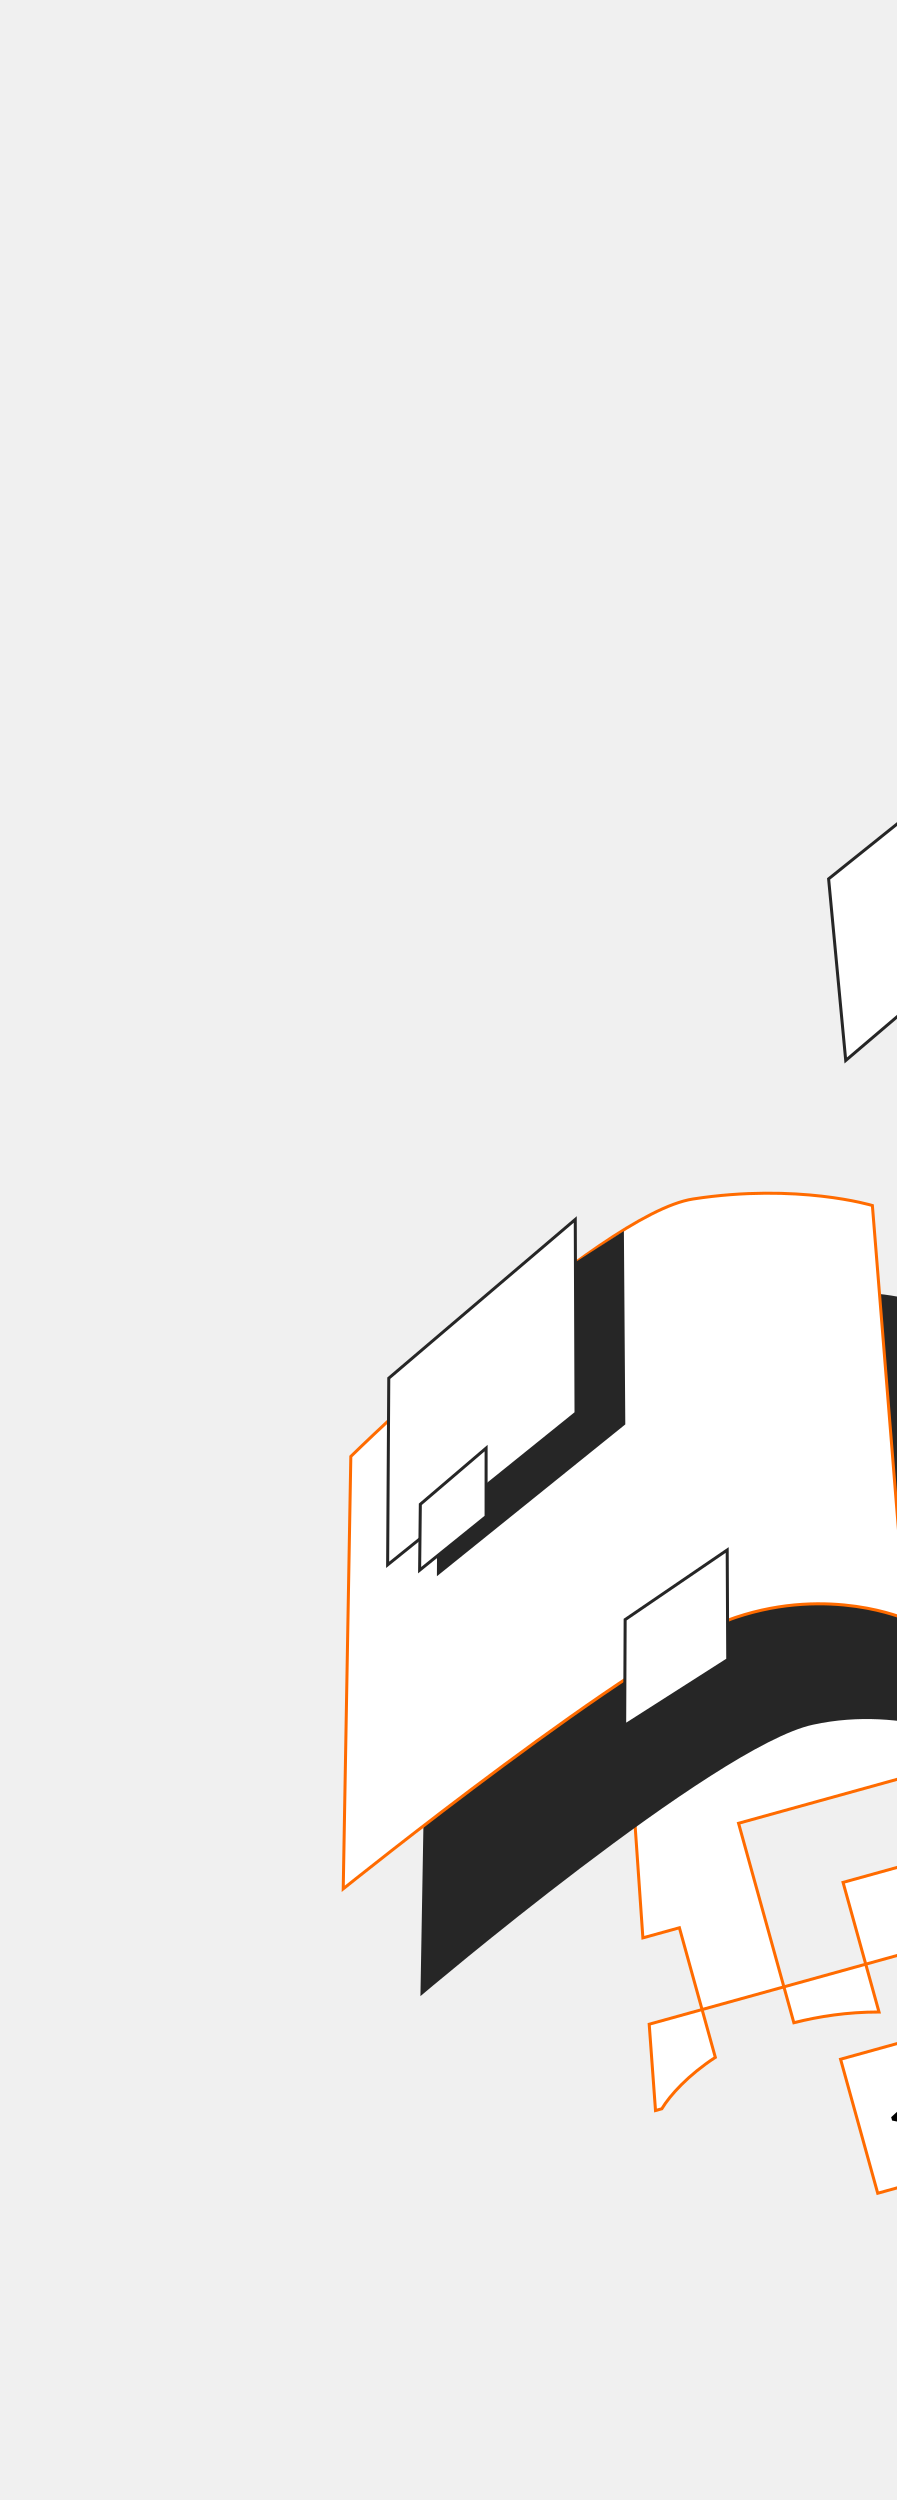
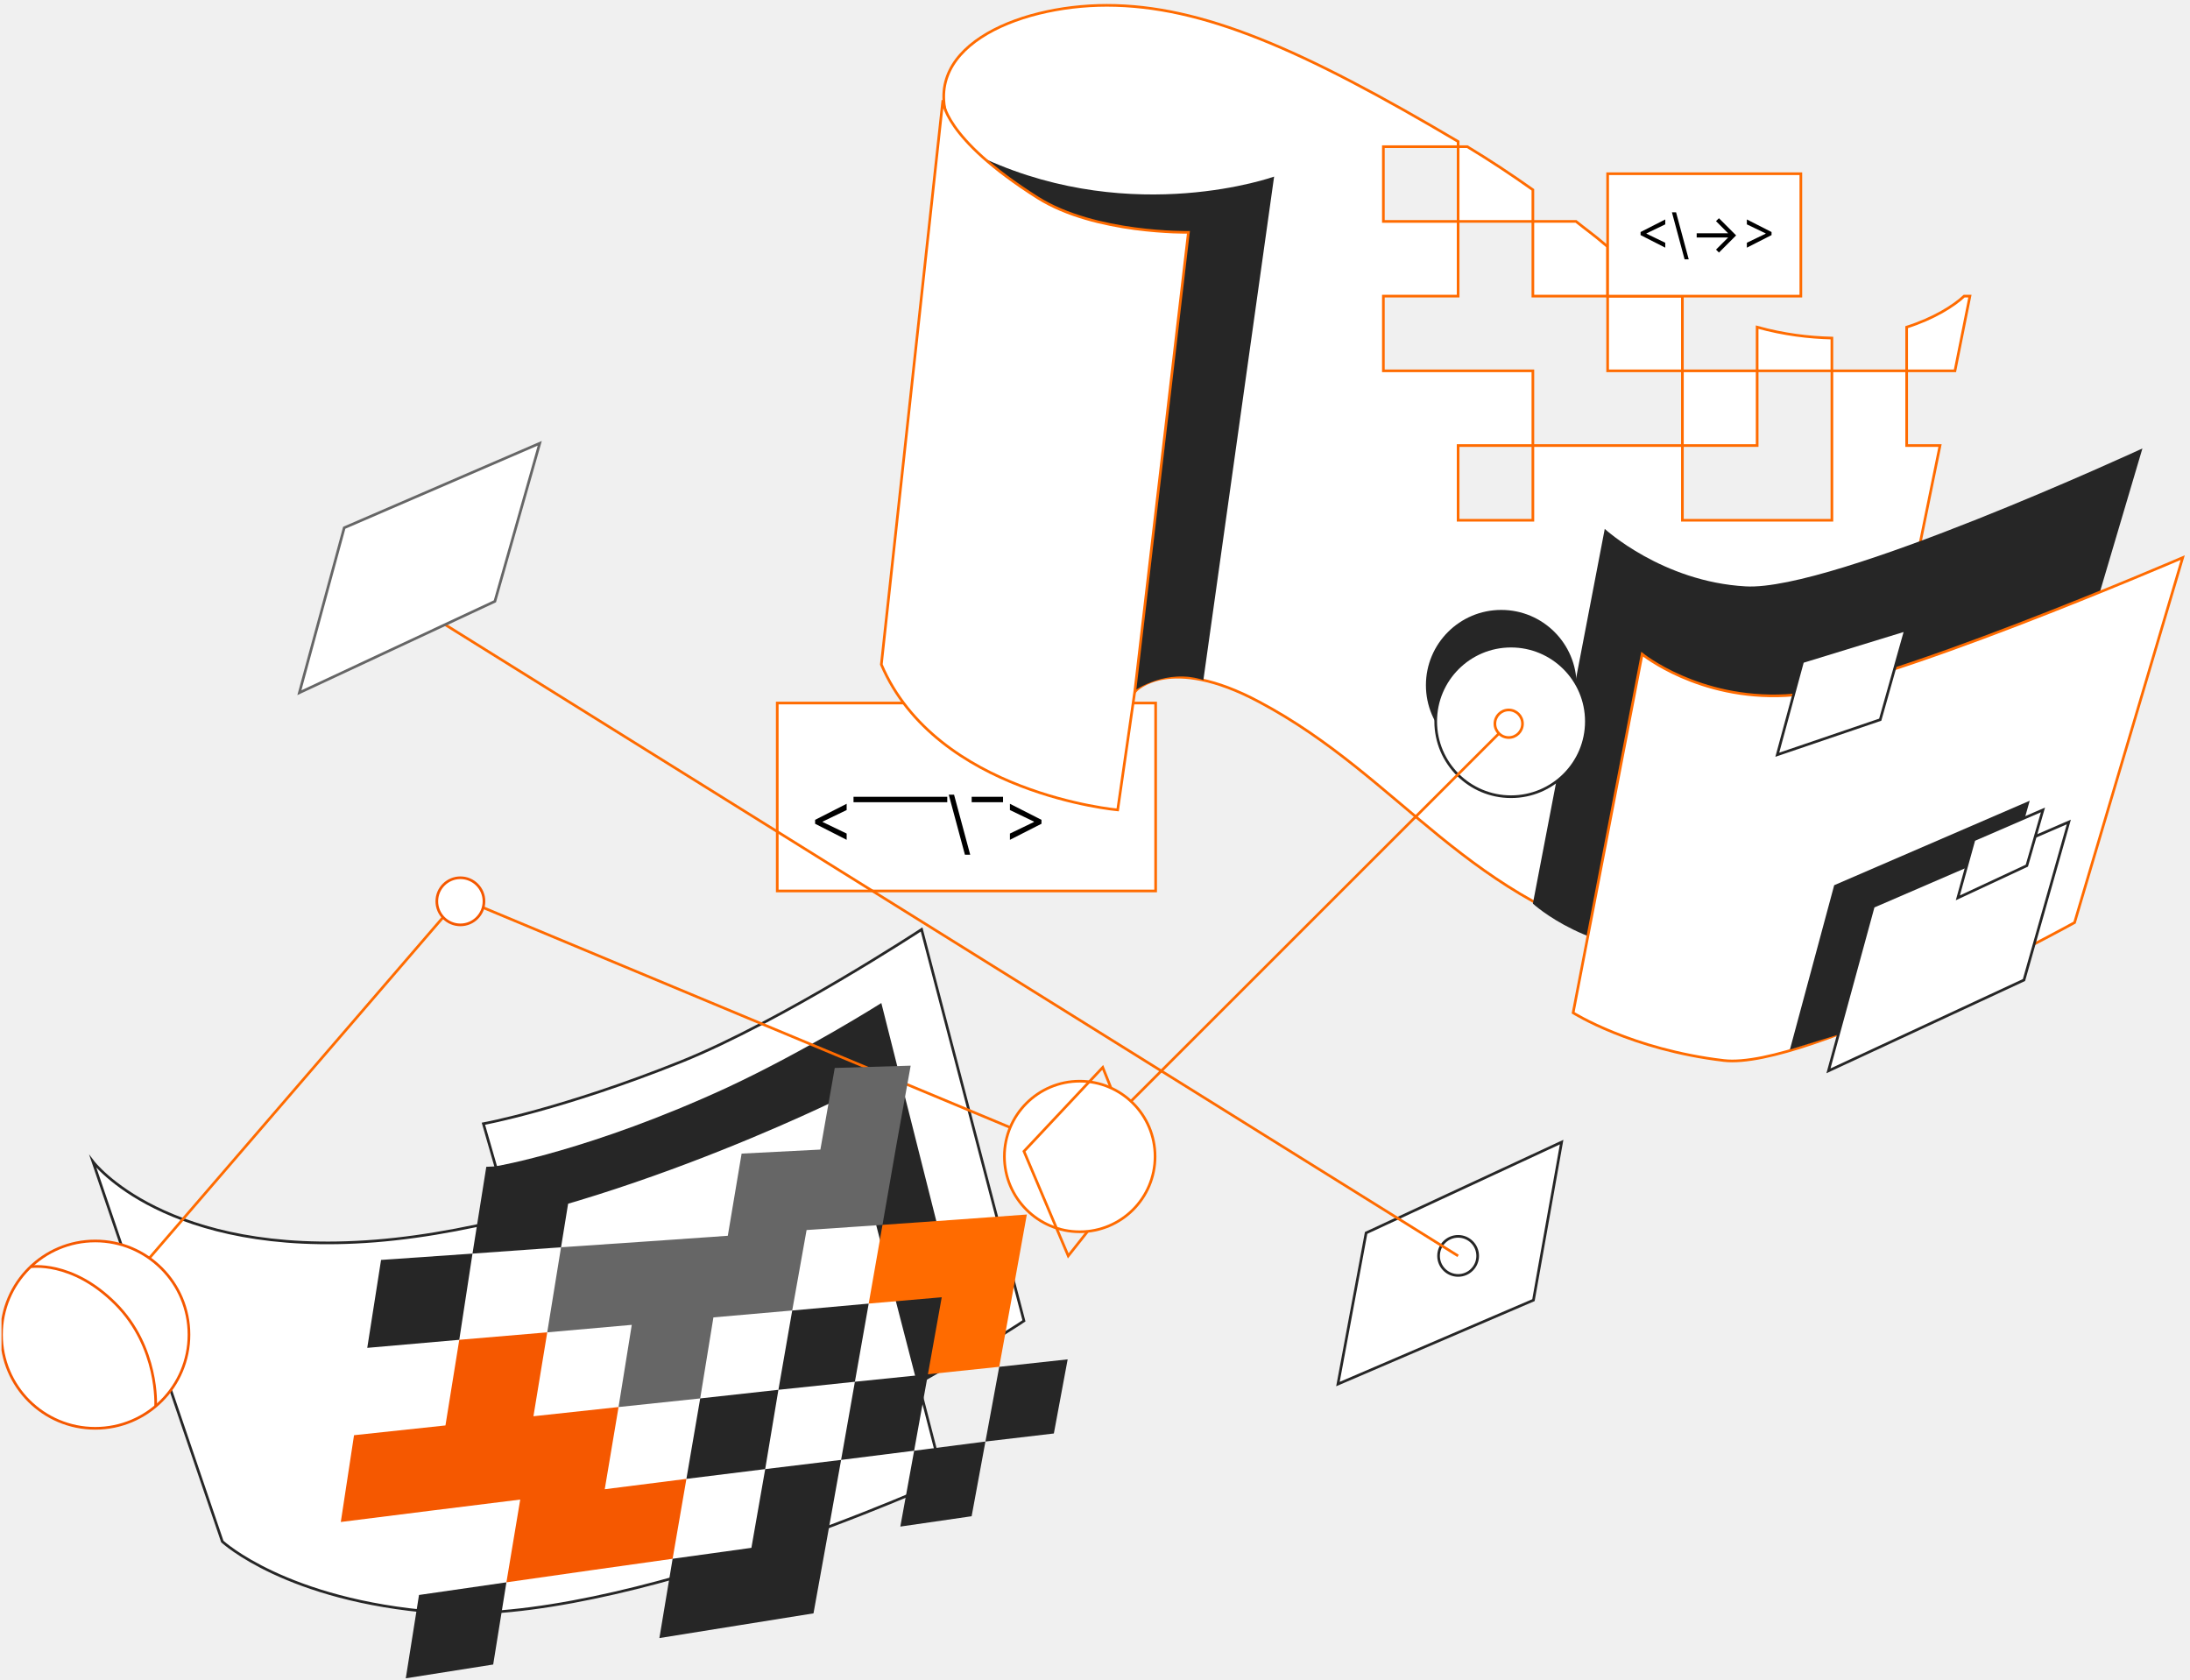
- <svg xmlns="http://www.w3.org/2000/svg" width="147" height="410" viewBox="0 0 147 410" fill="none">
+ <svg xmlns="http://www.w3.org/2000/svg" width="408" height="313" viewBox="0 0 408 313" fill="none">
  <g clip-path="url(#clip0_48_297)">
-     <path d="M206.82 347.489L220.241 343.769L216.523 330.354L203.102 334.075L199.383 320.66L212.805 316.94L209.086 303.525L195.665 307.245L182.244 310.965L178.526 297.551L191.947 293.831L188.228 280.416L174.807 284.136L178.526 297.551L165.104 301.271L151.683 304.991L147.965 291.576L134.544 295.297L121.123 299.017L124.841 312.431L128.559 325.846L115.138 329.566L111.42 316.152L105.432 317.811L99.168 227.431C99.168 227.431 108.06 214.188 131.95 213.344C167.734 212.093 185.297 231.337 214.911 237.907C233.522 242.082 237.651 233.715 237.651 233.715L249.727 311.373C249.727 311.373 280.875 304.628 298.661 325.477C309.215 337.886 293.351 350.839 276.936 355.389C259.798 360.14 239.529 357.202 207.077 348.418L206.82 347.489V347.489Z" fill="white" stroke="#FF6B00" stroke-width="0.496" stroke-miterlimit="10" />
-     <path d="M144.156 329.967C138.932 329.971 134.35 330.685 130.192 331.727L128.561 325.845L141.982 322.125L144.156 329.967Z" fill="white" stroke="#FF6B00" stroke-width="0.496" stroke-miterlimit="10" />
-     <path d="M108.535 345.841L107.503 346.127L106.468 331.969L115.141 329.565L117.314 337.407C112.891 340.3 109.907 343.572 108.535 345.841Z" fill="white" stroke="#FF6B00" stroke-width="0.496" stroke-miterlimit="10" />
-     <path d="M138.262 308.712L151.684 304.992L155.402 318.406L141.981 322.126L138.262 308.712Z" fill="white" stroke="#FF6B00" stroke-width="0.496" stroke-miterlimit="10" />
-     <path d="M155.731 215.306C155.731 215.306 142.747 208.571 126.309 214.239C109.87 219.906 70.197 256.46 70.197 256.46L68.95 327.365C68.95 327.365 117.371 286.276 133.321 282.855C148.52 279.531 161.475 286.162 161.475 286.162L155.731 215.306Z" fill="#262626" />
-     <path d="M143.07 197.704C143.07 197.704 130.812 193.99 113.647 196.637C98.191 199.032 57.535 238.858 57.535 238.858L56.289 309.764C56.289 309.764 105.196 270.428 120.66 265.253C136.123 260.078 148.529 265.528 148.529 265.528L143.07 197.704Z" fill="white" stroke="#FF6B00" stroke-width="0.496" stroke-miterlimit="10" />
-     <path d="M102.318 201.888L102.549 233.604L71.652 258.502L71.829 225.451L94.39 206.975L102.318 201.888Z" fill="#262626" />
-     <path d="M137.853 337.713L172.542 328.098L178.634 350.077L143.946 359.692L137.853 337.713Z" fill="white" stroke="#FF6B00" stroke-width="0.496" stroke-miterlimit="10" />
-     <path d="M169.818 341.249L166.012 344.734L165.768 343.853L168.69 341.295L168.674 341.24L164.853 340.551L164.609 339.67L169.665 340.699L169.818 341.249ZM159.817 338.746L160.56 338.54L165.169 346.346L164.426 346.552L159.817 338.746ZM156.434 347.626L152.497 345.398L154.725 341.461L155.401 341.844L153.823 344.623L159.472 343.057L159.682 343.814L154.033 345.38L156.818 346.957L156.434 347.626ZM146.304 347.767L146.151 347.216L149.957 343.731L150.201 344.612L147.28 347.17L147.295 347.225L151.117 347.915L151.361 348.795L146.304 347.767Z" fill="black" />
-     <path d="M94.342 199.989L94.469 231.733L63.572 256.632L63.759 226.023L94.342 199.989Z" fill="white" stroke="#262626" stroke-width="0.496" stroke-miterlimit="10" />
-     <path d="M138.699 173.915L135.892 144.135L166.817 119.34L169.281 147.881L138.699 173.915Z" fill="white" stroke="#262626" stroke-width="0.496" stroke-miterlimit="10" />
-     <path d="M152.591 151.842C150.652 152.379 148.645 151.244 148.108 149.307C147.571 147.369 148.707 145.363 150.646 144.825C152.585 144.288 154.592 145.423 155.129 147.361C155.666 149.298 154.53 151.305 152.591 151.842Z" fill="white" stroke="#262626" stroke-width="0.496" stroke-miterlimit="10" />
-     <path d="M79.721 237.489L79.719 248.712L68.817 257.512L68.934 246.702L79.721 237.489Z" fill="white" stroke="#262626" stroke-width="0.496" stroke-miterlimit="10" />
-     <path d="M119.26 254.197L119.351 272.173L102.444 282.971L102.525 265.614L119.26 254.197Z" fill="white" stroke="#262626" stroke-width="0.496" stroke-miterlimit="10" />
+     <path d="M101.843 250.277L90.059 209.372C90.059 209.372 104.736 206.695 126.912 197.807C145.767 190.205 171.694 173.179 171.694 173.179L190.763 246.101C190.763 246.101 169.122 260.878 140.411 270.408C113.842 279.295 109.45 277.047 109.45 277.047L101.843 250.277Z" fill="white" stroke="#262626" stroke-width="0.496" stroke-miterlimit="10" />
+     <path d="M180.692 252.311L164.194 186.885C164.194 186.885 150.159 195.772 135.482 202.626C110.199 214.297 92.415 217.296 92.415 217.296L109.556 277.153C109.449 277.046 140.089 277.689 180.692 252.311Z" fill="#262626" />
+     <path d="M17.314 216.439C17.314 216.439 30.813 234.321 69.916 231.216C109.02 228.11 157.229 204.017 157.229 204.017L175.763 275.761C175.763 275.761 115.769 303.067 81.272 300.39C53.311 298.248 41.419 287.219 41.419 287.219L17.314 216.439Z" fill="white" stroke="#262626" stroke-width="0.496" stroke-miterlimit="10" />
+     <path d="M17.744 246.103L85.666 167.292L201.155 215.478" stroke="#FF6B00" stroke-width="0.496" stroke-miterlimit="10" />
+     <path d="M215.296 166.004H144.803V130.989H215.296V166.004Z" fill="white" stroke="#FF6B00" stroke-width="0.496" stroke-miterlimit="10" />
+     <path d="M285.577 41.252H293.612C295.326 42.644 297.147 43.929 298.862 45.428C299.076 45.642 299.29 45.75 299.504 45.964V55.173H285.577V41.252Z" fill="white" stroke="#FF6B00" stroke-width="0.496" stroke-miterlimit="10" />
+     <path d="M271.651 27.333L257.724 27.333V41.254L271.651 41.254V55.174H257.724V69.095H271.651H285.578V83.015H271.651V96.935H285.578V83.015L299.505 83.015H313.433V96.935H327.36H341.287V83.015V69.095H355.214V83.015H361.428L343.322 171.784C343.322 171.784 331.217 182.171 307.969 176.603C273.151 168.251 261.366 145.014 234.583 130.773C217.763 121.778 211.55 128.738 211.55 128.738L220.656 50.677C220.656 50.677 188.838 48.856 177.267 24.014C170.411 9.237 189.159 0.992 206.193 0.992C223.977 0.992 242.725 9.237 271.651 26.37V27.333Z" fill="white" stroke="#FF6B00" stroke-width="0.496" stroke-miterlimit="10" />
+     <path d="M271.65 27.332H273.365C277.436 29.794 281.507 32.471 285.578 35.363V41.252H271.65V27.332Z" fill="white" stroke="#FF6B00" stroke-width="0.496" stroke-miterlimit="10" />
+     <path d="M299.504 55.174H313.11C313.217 55.174 313.324 55.281 313.431 55.281V69.095H299.504V55.174Z" fill="white" stroke="#FF6B00" stroke-width="0.496" stroke-miterlimit="10" />
+     <path d="M327.357 60.957C332.393 62.349 336.999 62.884 341.285 62.991V69.095H327.357V60.957Z" fill="white" stroke="#FF6B00" stroke-width="0.496" stroke-miterlimit="10" />
+     <path d="M365.925 55.175H366.997L364.211 69.095H355.212V60.957C360.247 59.351 363.997 56.995 365.925 55.175Z" fill="white" stroke="#FF6B00" stroke-width="0.496" stroke-miterlimit="10" />
+     <path d="M327.36 83.014H313.433V69.094H327.36V83.014Z" fill="white" stroke="#FF6B00" stroke-width="0.496" stroke-miterlimit="10" />
+     <path d="M224.191 126.706L237.369 32.904C237.369 32.904 211.443 42.219 183.695 29.691L175.768 121.03C175.768 121.03 186.588 135.486 211.443 128.633C211.443 128.633 217.335 124.457 224.191 126.706Z" fill="#262626" />
+     <path d="M211.441 128.631L208.227 150.904C208.227 150.904 174.48 147.906 164.195 123.813L175.658 18.66C175.658 18.66 175.551 25.62 193.335 36.864C204.049 43.61 221.404 43.288 221.404 43.288L211.441 128.631Z" fill="white" stroke="#FF6B00" stroke-width="0.496" stroke-miterlimit="10" />
+     <path d="M285.576 168.36C285.576 168.36 296.289 178.319 313.645 177.248C331 176.177 378.996 151.549 378.996 151.549L399.137 83.553C399.137 83.553 341.499 110.216 325.215 109.252C309.681 108.395 298.968 98.544 298.968 98.544L285.576 168.36Z" fill="#262626" />
+     <path d="M293.076 188.705C293.076 188.705 303.897 195.558 321.145 197.592C336.679 199.413 386.496 171.893 386.496 171.893L406.637 103.897C406.637 103.897 348.999 128.74 332.715 129.596C316.431 130.453 305.932 121.887 305.932 121.887L293.076 188.705Z" fill="white" stroke="#FF6B00" stroke-width="0.496" stroke-miterlimit="10" />
+     <path d="M333.464 195.557L341.713 164.932L378.138 149.192L369.139 180.994L342.463 192.773L333.464 195.557Z" fill="#262626" />
+     <path d="M335.5 55.176L299.504 55.176V32.368H335.5V55.176Z" fill="white" stroke="#FF6B00" stroke-width="0.496" stroke-miterlimit="10" />
+     <path d="M305.642 43.23L310.24 40.888V41.802L306.741 43.487V43.544L310.24 45.23V46.144L305.642 43.802V43.23ZM314.611 48.314H313.84L311.483 39.56H312.254L314.611 48.314ZM320.243 40.66L323.442 43.859L320.243 47.057L319.694 46.508L321.957 44.251H316.095V43.466H321.957L319.694 41.203L320.243 40.66ZM330.042 43.23V43.802L325.444 46.144V45.23L328.943 43.544V43.487L325.444 41.802V40.888L330.042 43.23Z" fill="black" />
+     <path d="M340.644 199.519L349 168.894L385.425 153.153L377.069 182.6L340.644 199.519Z" fill="white" stroke="#262626" stroke-width="0.496" stroke-miterlimit="10" />
+     <path d="M290.933 212.797L285.684 242.244L249.259 257.878L254.508 229.716L290.933 212.797Z" fill="white" stroke="#262626" stroke-width="0.496" stroke-miterlimit="10" />
+     <path d="M271.65 230.357C273.662 230.357 275.293 231.987 275.293 233.998C275.293 236.008 273.662 237.638 271.65 237.638C269.639 237.638 268.008 236.008 268.008 233.998C268.008 231.987 269.639 230.357 271.65 230.357Z" fill="white" stroke="#262626" stroke-width="0.496" stroke-miterlimit="10" />
+     <path d="M364.75 167.286L367.75 156.471L380.606 150.903L377.606 161.29L364.75 167.286Z" fill="white" stroke="#262626" stroke-width="0.496" stroke-miterlimit="10" />
+     <path d="M331.111 140.624L335.825 123.277L355.002 117.388L350.288 134.092L331.111 140.624Z" fill="white" stroke="#262626" stroke-width="0.496" stroke-miterlimit="10" />
+     <path d="M279.685 113.64C287.436 113.64 293.719 119.921 293.719 127.668C293.719 135.415 287.436 141.695 279.685 141.695C271.934 141.695 265.65 135.415 265.65 127.668C265.65 119.921 271.934 113.64 279.685 113.64Z" fill="#262626" />
+     <path d="M281.507 120.387C289.258 120.387 295.541 126.667 295.541 134.414C295.541 142.162 289.258 148.442 281.507 148.442C273.756 148.442 267.473 142.162 267.473 134.414C267.473 126.667 273.756 120.387 281.507 120.387Z" fill="white" stroke="#262626" stroke-width="0.496" stroke-miterlimit="10" />
+     <path d="M281.506 134.414L204.156 211.726" stroke="#FF6B00" stroke-width="0.496" stroke-miterlimit="10" />
+     <path d="M201.155 201.447C208.906 201.447 215.19 207.728 215.19 215.475C215.19 223.222 208.906 229.502 201.155 229.502C193.404 229.502 187.121 223.222 187.121 215.475C187.121 207.728 193.404 201.447 201.155 201.447Z" fill="white" stroke="#FF6B00" stroke-width="0.496" stroke-miterlimit="10" />
+     <path d="M202.656 229.395L199.014 233.999L190.765 214.511L205.442 198.877L206.942 202.625" stroke="#FF6B00" stroke-width="0.496" stroke-miterlimit="10" />
+     <path d="M151.854 152.753L157.732 149.759V150.927L153.259 153.082V153.155L157.732 155.309V156.477L151.854 153.483V152.753ZM164.853 149.467H159.011V148.463H164.853V149.467ZM170.664 149.467H164.822V148.463H170.664V149.467ZM176.475 149.467H170.633V148.463H176.475V149.467ZM180.752 159.252H179.766L176.754 148.061H177.74L180.752 159.252ZM186.866 149.467H181.025V148.463H186.866V149.467ZM194.028 152.753V153.483L188.15 156.477V155.309L192.623 153.155V153.082L188.15 150.927V149.759L194.028 152.753Z" fill="black" />
+     <path d="M85.772 163.543C88.198 163.543 90.165 165.508 90.165 167.933C90.165 170.358 88.198 172.323 85.772 172.323C83.346 172.323 81.38 170.358 81.38 167.933C81.38 165.508 83.346 163.543 85.772 163.543Z" fill="white" stroke="#F55800" stroke-width="0.496" stroke-miterlimit="10" />
+     <path d="M17.744 231.216C27.388 231.216 35.206 239.031 35.206 248.67C35.206 258.31 27.388 266.124 17.744 266.124C8.1 266.124 0.281 258.31 0.281 248.67C0.281 239.031 8.1 231.216 17.744 231.216Z" fill="white" stroke="#F55800" stroke-width="0.496" stroke-miterlimit="10" />
+     <path d="M281.073 132.276C282.493 132.276 283.644 133.426 283.644 134.846C283.644 136.265 282.493 137.416 281.073 137.416C279.653 137.416 278.502 136.265 278.502 134.846C278.502 133.426 279.653 132.276 281.073 132.276Z" fill="white" stroke="#FF6B00" stroke-width="0.496" stroke-miterlimit="10" />
+     <path d="M28.994 261.95C28.994 261.95 29.636 251.028 21.494 242.89C13.352 234.752 5.639 236.037 5.639 236.037" fill="white" />
+     <path d="M28.994 261.95C28.994 261.95 29.636 251.028 21.494 242.89C13.352 234.752 5.639 236.037 5.639 236.037" stroke="#F55800" stroke-width="0.496" stroke-miterlimit="10" />
+     <path d="M147.59 244.17L132.912 245.455L130.448 260.554L115.236 262.16L117.7 246.847L101.951 248.239L104.522 232.392L120.271 231.321L135.591 230.25L138.162 214.938L152.839 214.188L155.517 198.983L169.659 198.554L166.981 213.438L164.409 228.216L150.268 229.179L147.59 244.17Z" fill="#666666" />
+     <path d="M145.019 258.946L142.555 273.723L127.878 275.543L130.449 260.552L145.019 258.946Z" fill="#262626" />
+     <path d="M161.84 242.886L159.269 257.449L145.021 258.948L147.592 244.171L161.84 242.886Z" fill="#262626" />
+     <path d="M172.874 256.054L170.303 270.296L156.697 272.009L159.268 257.446L172.874 256.054Z" fill="#262626" />
+     <path d="M175.446 241.705L161.84 242.883L164.411 228.213L178.124 227.25L191.301 226.286L188.73 240.528L186.159 254.662L172.874 256.054L175.446 241.705Z" fill="#FF6B00" />
+     <path d="M99.382 263.874L115.237 262.16L112.666 277.473L127.879 275.545L125.308 290.43L110.095 292.571L94.346 294.82L96.918 279.4L80.526 281.435L63.492 283.576L65.956 267.407L82.99 265.587L85.561 249.632L101.953 248.24L99.382 263.874Z" fill="#F55800" />
+     <path d="M68.421 251.132L70.992 234.749L88.026 233.571L85.562 249.633L68.421 251.132Z" fill="#262626" />
+     <path d="M75.598 312.702L78.062 297.175L94.346 294.82L91.882 310.132L75.598 312.702Z" fill="#262626" />
+     <path d="M142.558 273.723L156.7 272.01L154.128 286.358L151.557 300.6L137.523 302.849L122.846 305.204L125.31 290.427L139.987 288.393L142.558 273.723Z" fill="#262626" />
+     <path d="M181.017 282.505L167.732 284.432L170.304 270.298L183.588 268.585L181.017 282.505Z" fill="#262626" />
+     <path d="M198.907 253.274L196.336 267.087L183.587 268.586L186.158 254.666L198.907 253.274Z" fill="#262626" />
+     <path d="M88.025 233.571L90.597 217.401L107.095 216.545L104.524 232.393L88.025 233.571Z" fill="#262626" />
+     <path d="M271.647 234L69.595 108.074" stroke="#FF6B00" stroke-width="0.496" stroke-miterlimit="10" />
+     <path d="M55.775 129.065L64.132 98.333L100.557 82.592L92.2 112.039L55.775 129.065Z" fill="white" stroke="#666666" stroke-width="0.496" stroke-miterlimit="10" />
  </g>
  <defs>
    <clipPath id="clip0_48_297">
-       <rect width="406.889" height="312.031" fill="white" transform="matrix(-0.963665 0.267112 0.267112 0.963665 392.104 0)" />
+       <rect width="406.889" height="312.031" fill="white" transform="matrix(1 0 0 -1 0.28125 312.705)" />
    </clipPath>
  </defs>
</svg>
